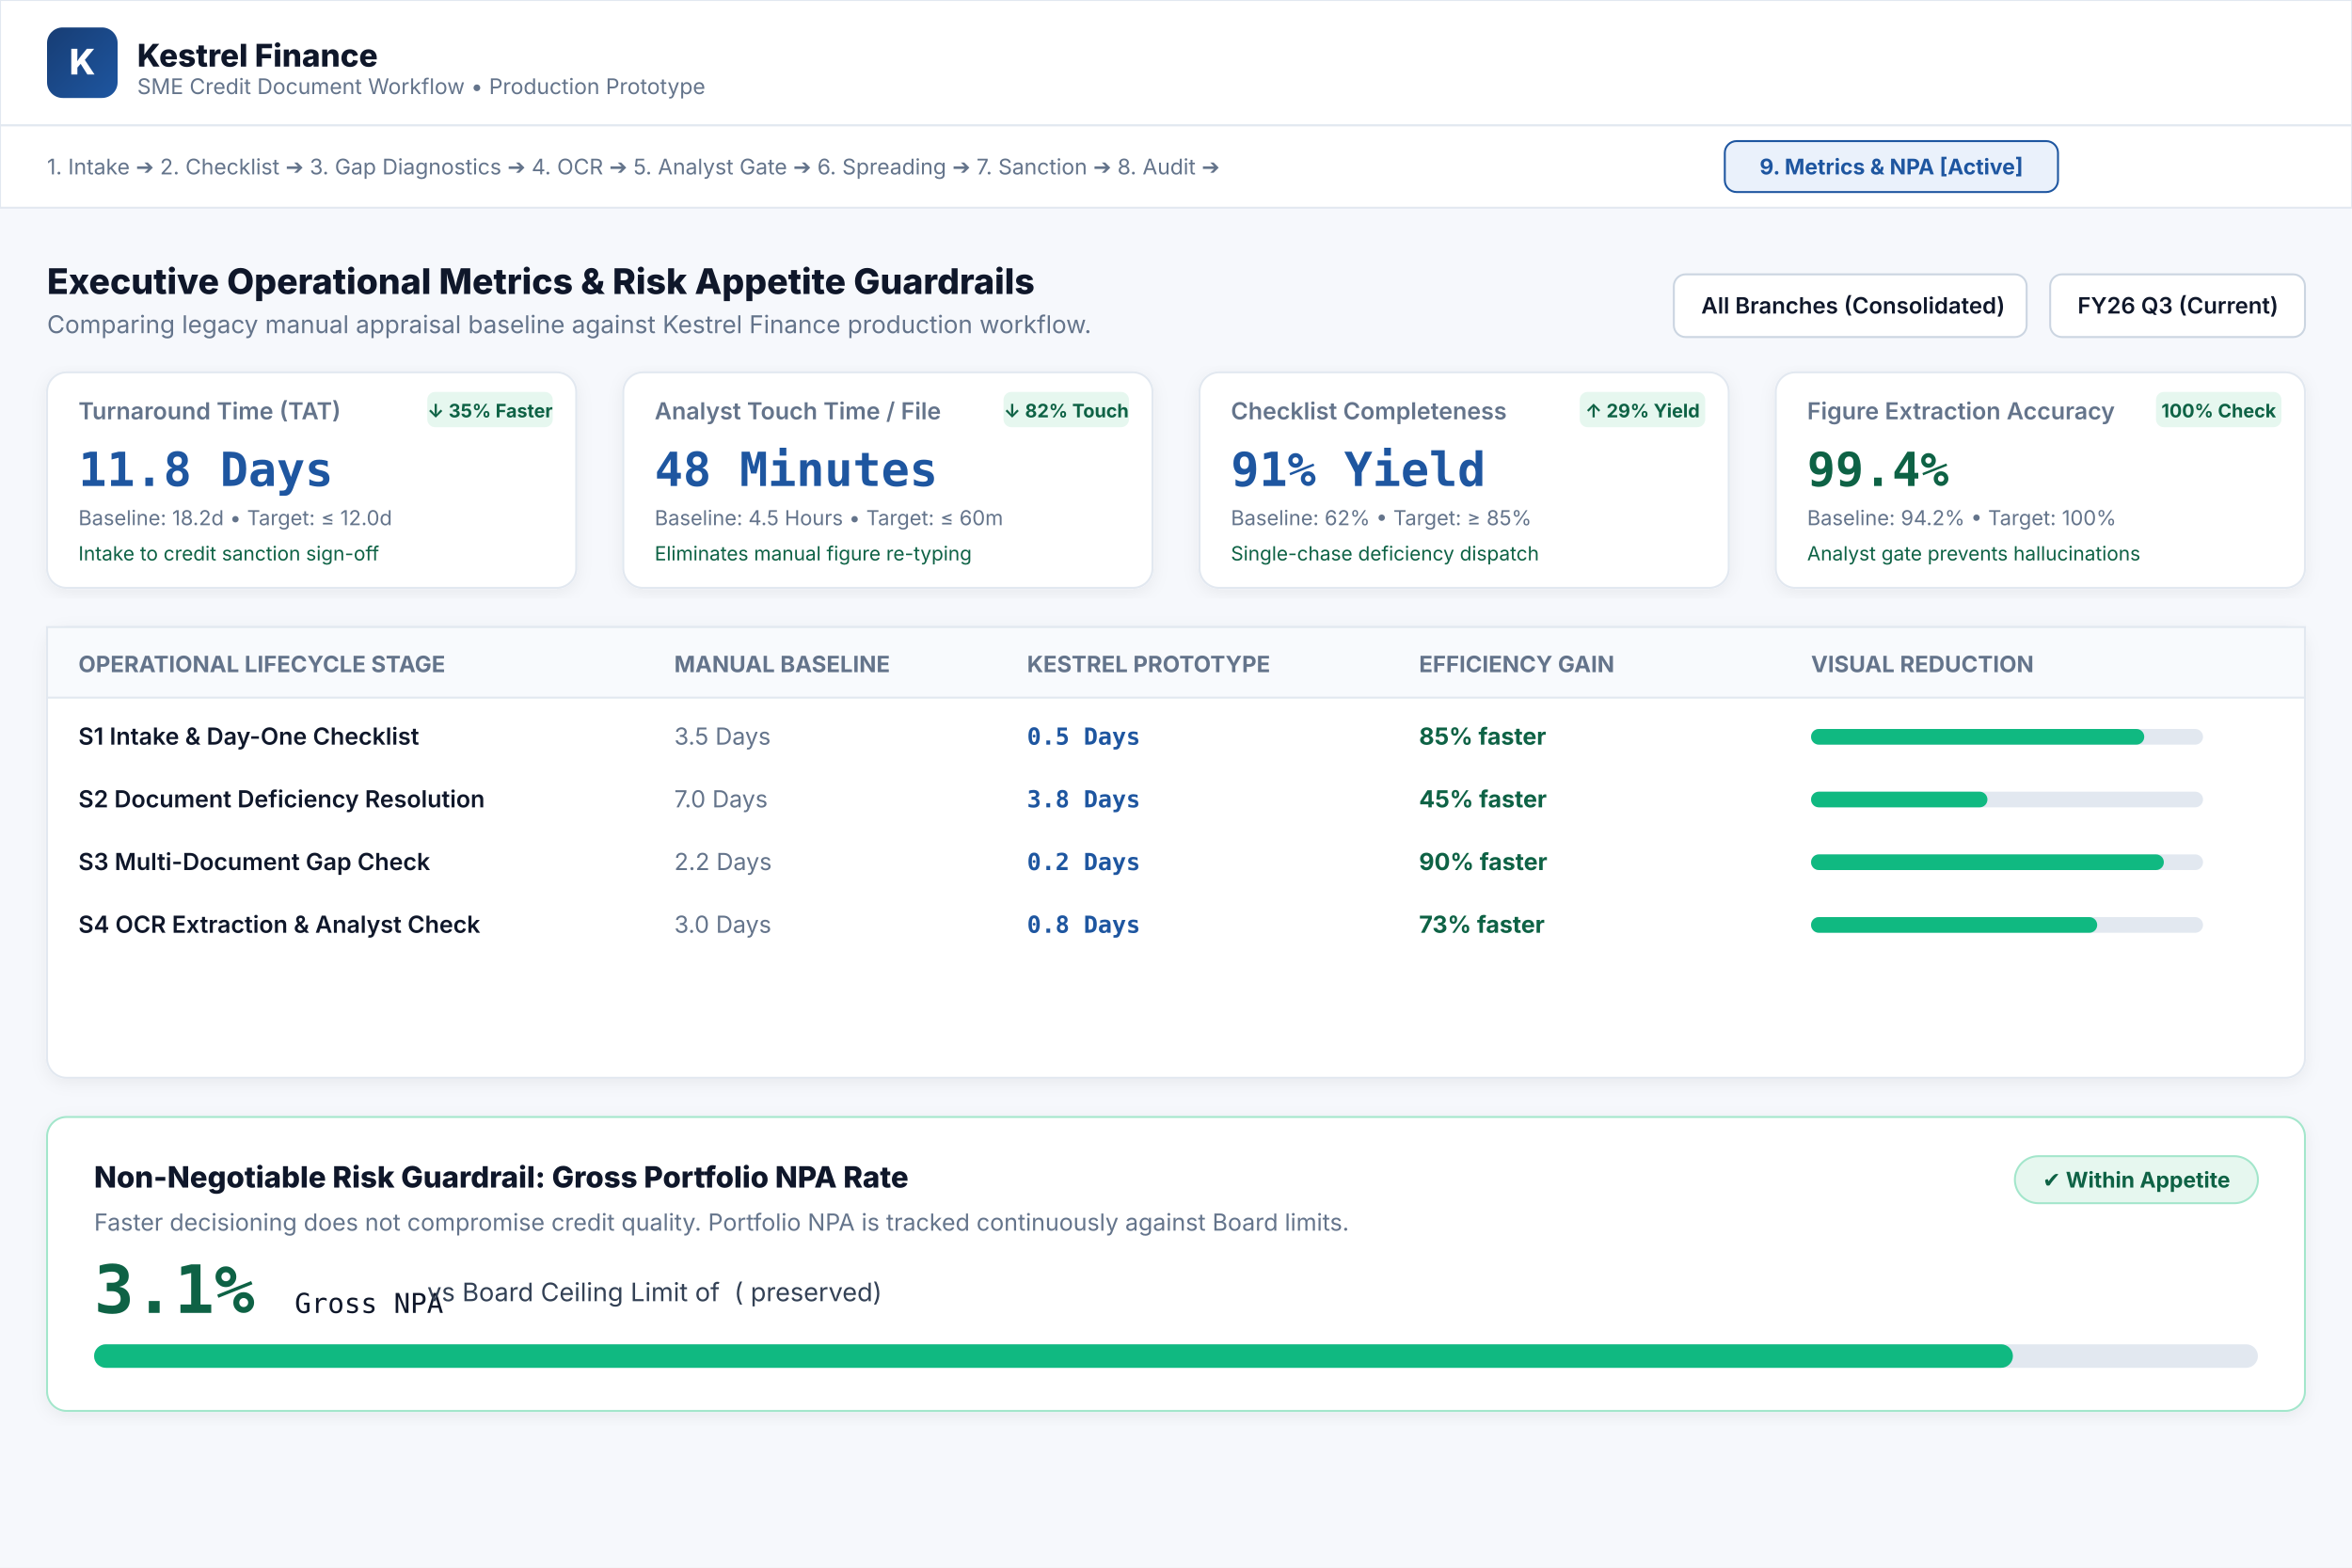
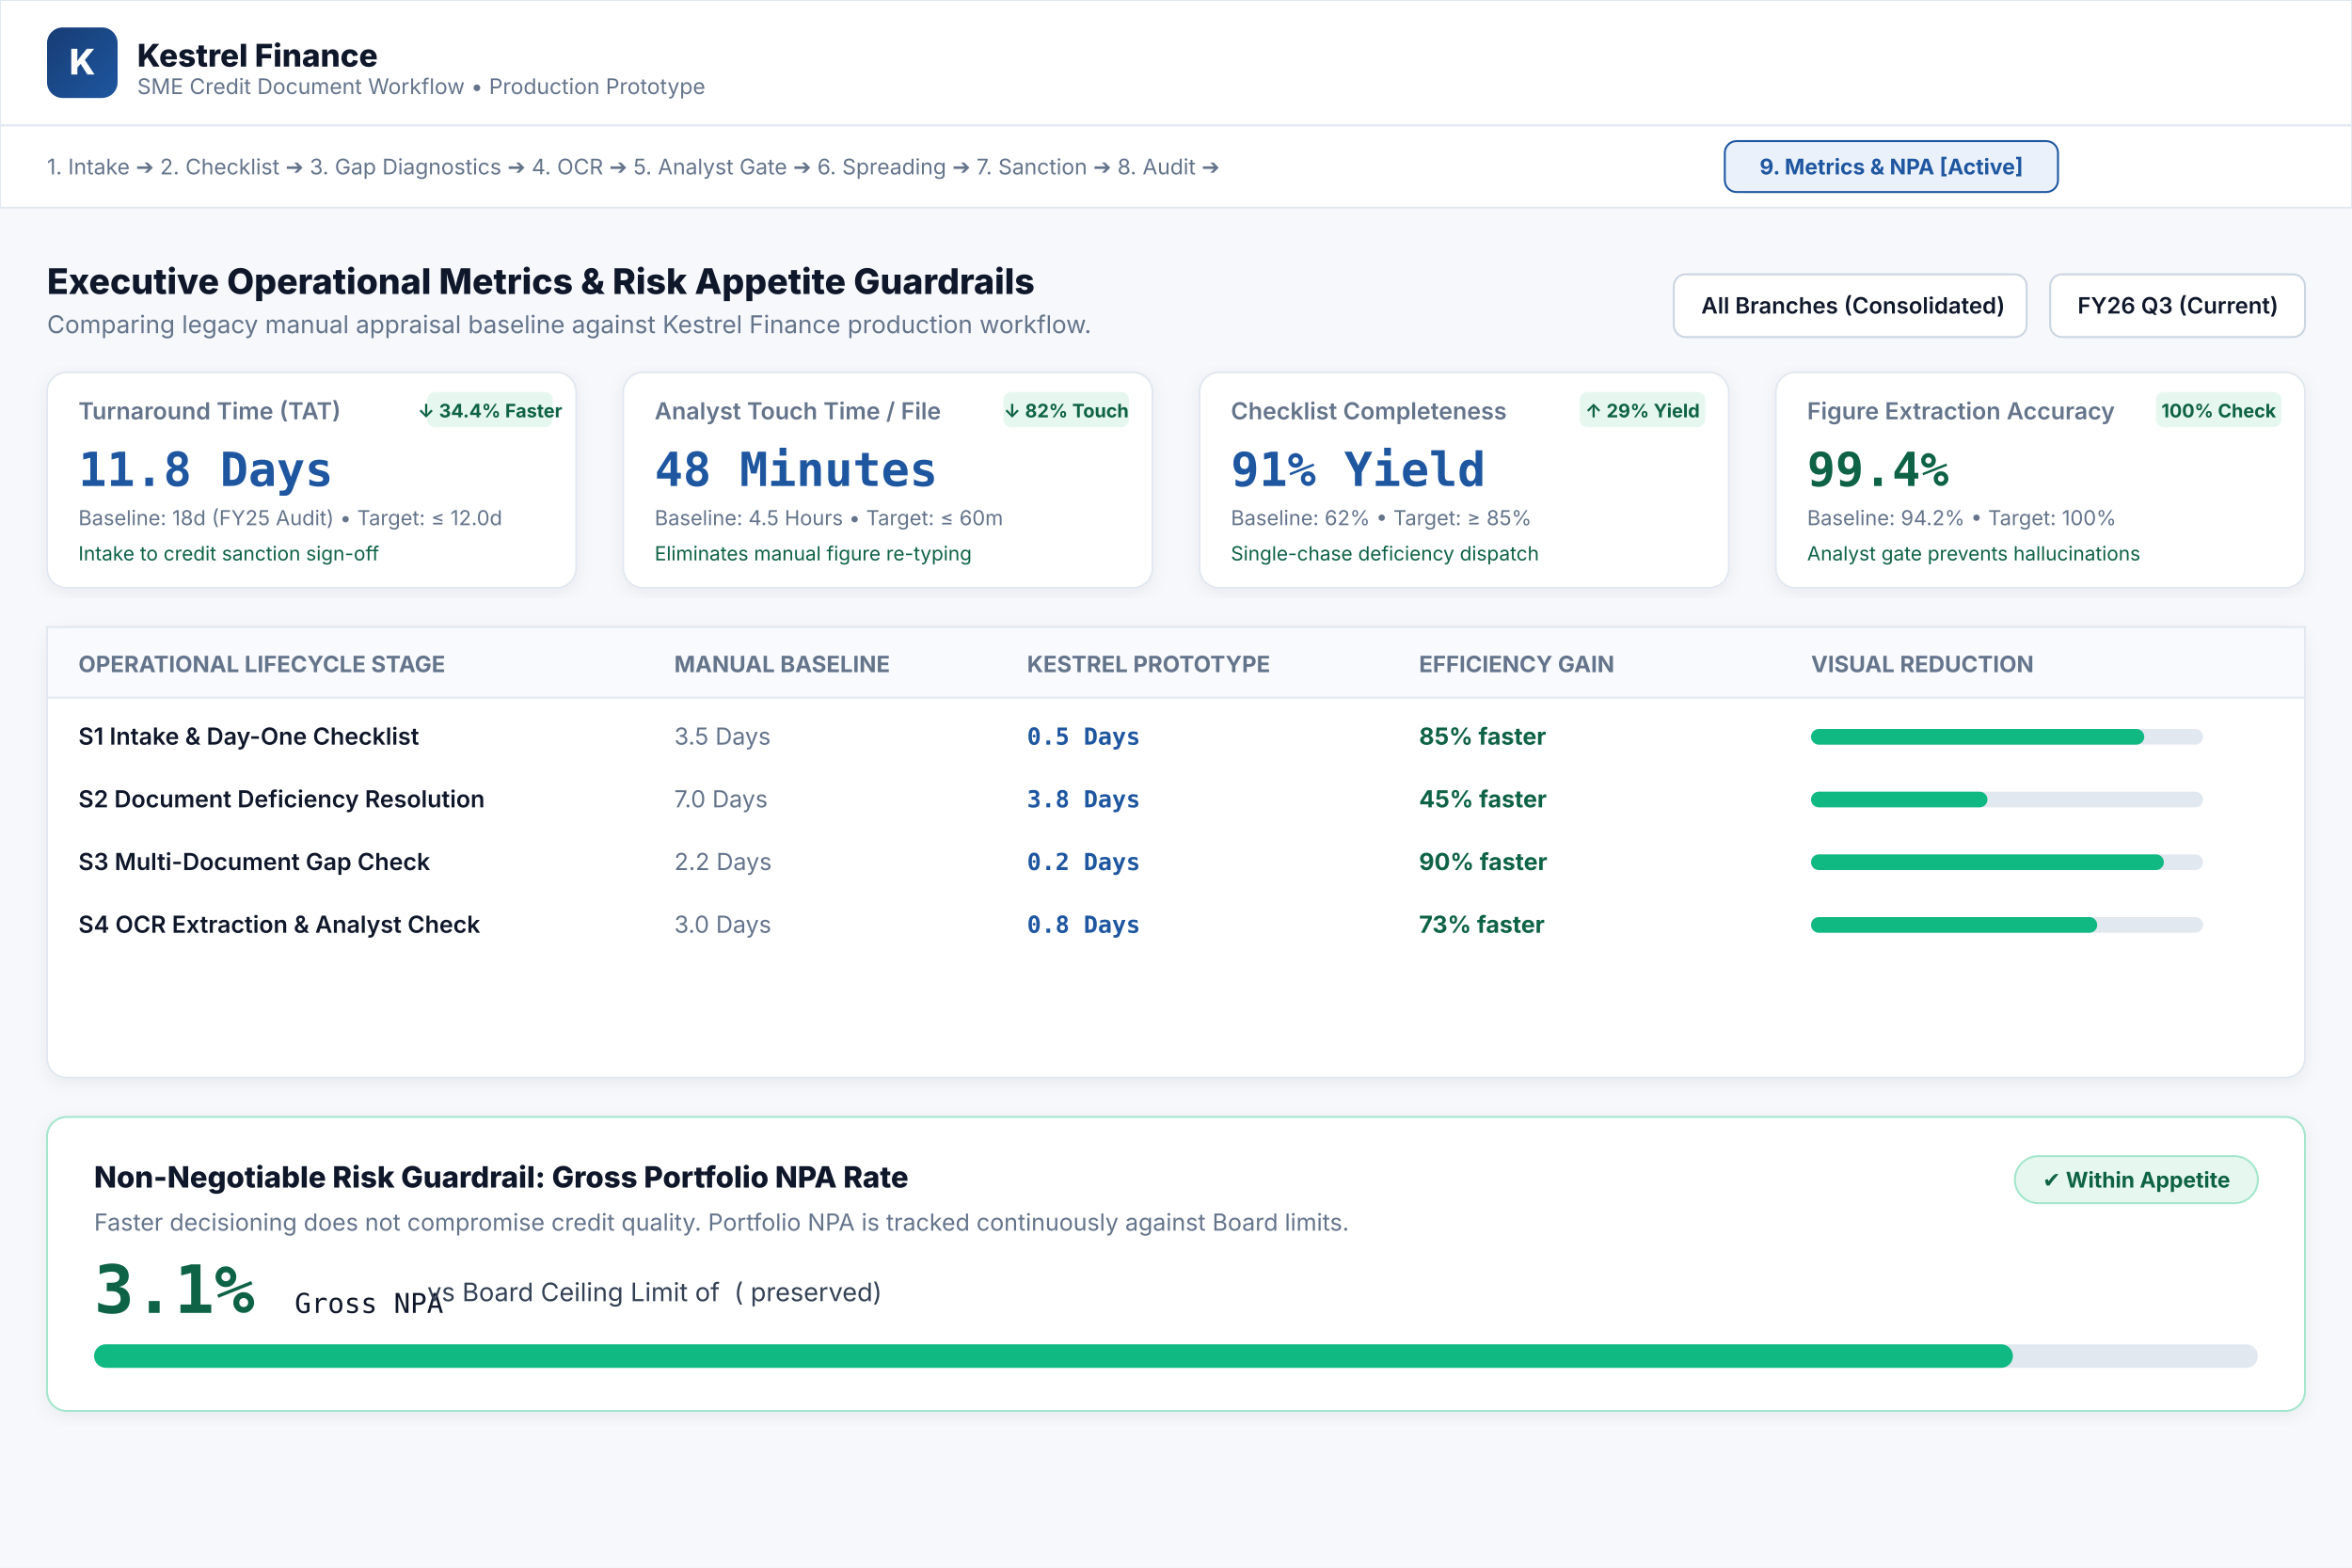
<svg xmlns="http://www.w3.org/2000/svg" width="1200" height="800" viewBox="0 0 1200 800">
  <defs>
    <linearGradient id="headerGrad" x1="0%" y1="0%" x2="100%" y2="100%">
      <stop offset="0%" stop-color="#173d74" />
      <stop offset="100%" stop-color="#1e56a0" />
    </linearGradient>
    <filter id="shadow" x="-5%" y="-5%" width="110%" height="110%">
      <feDropShadow dx="0" dy="2" stdDeviation="4" flood-color="#0f172a" flood-opacity="0.06" />
    </filter>
  </defs>
  <rect width="1200" height="800" fill="#f6f8fc" />
  <rect width="1200" height="64" fill="#ffffff" stroke="#e2e8f0" />
  <rect x="24" y="14" width="36" height="36" rx="8" fill="url(#headerGrad)" />
  <text x="42" y="38" font-family="Inter, sans-serif" font-size="18" font-weight="800" fill="#ffffff" text-anchor="middle">K</text>
  <text x="70" y="34" font-family="Inter, sans-serif" font-size="16" font-weight="800" fill="#0f172a">Kestrel Finance</text>
  <text x="70" y="48" font-family="Inter, sans-serif" font-size="11" fill="#64748b">SME Credit Document Workflow • Production Prototype</text>
  <rect y="64" width="1200" height="42" fill="#ffffff" stroke="#e2e8f0" />
  <text x="24" y="89" font-family="Inter, sans-serif" font-size="11" fill="#64748b">1. Intake ➔ 2. Checklist ➔ 3. Gap Diagnostics ➔ 4. OCR ➔ 5. Analyst Gate ➔ 6. Spreading ➔ 7. Sanction ➔ 8. Audit ➔</text>
  <rect x="880" y="72" width="170" height="26" rx="6" fill="#eaf1fb" stroke="#1e56a0" />
  <text x="965" y="89" font-family="Inter, sans-serif" font-size="11" font-weight="700" fill="#1e56a0" text-anchor="middle">9. Metrics &amp; NPA [Active]</text>
  <g transform="translate(24, 126)">
    <text x="0" y="24" font-family="Inter, sans-serif" font-size="18" font-weight="800" fill="#0f172a">Executive Operational Metrics &amp; Risk Appetite Guardrails</text>
    <text x="0" y="44" font-family="Inter, sans-serif" font-size="12.5" fill="#64748b">Comparing legacy manual appraisal baseline against Kestrel Finance production workflow.</text>
    <rect x="830" y="14" width="180" height="32" rx="6" fill="#ffffff" stroke="#cbd5e1" />
    <text x="844" y="34" font-family="Inter, sans-serif" font-size="11.5" font-weight="600" fill="#0f172a">All Branches (Consolidated)</text>
    <rect x="1022" y="14" width="130" height="32" rx="6" fill="#ffffff" stroke="#cbd5e1" />
    <text x="1036" y="34" font-family="Inter, sans-serif" font-size="11.5" font-weight="600" fill="#0f172a">FY26 Q3 (Current)</text>
    <g transform="translate(0, 64)">
      <rect x="0" y="0" width="270" height="110" rx="10" fill="#ffffff" stroke="#e2e8f0" filter="url(#shadow)" />
      <text x="16" y="24" font-family="Inter, sans-serif" font-size="12" font-weight="600" fill="#64748b">Turnaround Time (TAT)</text>
      <rect x="194" y="10" width="64" height="18" rx="4" fill="#e6f7ef" />
-       <text x="226" y="23" font-family="Inter, sans-serif" font-size="9.5" font-weight="700" fill="#0e6245" text-anchor="middle">↓ 35% Faster</text>
+       <text x="226" y="23" font-family="Inter, sans-serif" font-size="9.5" font-weight="700" fill="#0e6245" text-anchor="middle">↓ 34.4% Faster</text>
      <text x="16" y="58" font-family="JetBrains Mono, monospace" font-size="24" font-weight="800" fill="#1e56a0">11.8 Days</text>
-       <text x="16" y="78" font-family="Inter, sans-serif" font-size="10.5" fill="#64748b">Baseline: 18.2d • Target: ≤ 12.0d</text>
+       <text x="16" y="78" font-family="Inter, sans-serif" font-size="10.5" fill="#64748b">Baseline: 18d (FY25 Audit) • Target: ≤ 12.0d</text>
      <text x="16" y="96" font-family="Inter, sans-serif" font-size="10" fill="#0e6245">Intake to credit sanction sign-off</text>
      <rect x="294" y="0" width="270" height="110" rx="10" fill="#ffffff" stroke="#e2e8f0" filter="url(#shadow)" />
      <text x="310" y="24" font-family="Inter, sans-serif" font-size="12" font-weight="600" fill="#64748b">Analyst Touch Time / File</text>
      <rect x="488" y="10" width="64" height="18" rx="4" fill="#e6f7ef" />
      <text x="520" y="23" font-family="Inter, sans-serif" font-size="9.5" font-weight="700" fill="#0e6245" text-anchor="middle">↓ 82% Touch</text>
      <text x="310" y="58" font-family="JetBrains Mono, monospace" font-size="24" font-weight="800" fill="#1e56a0">48 Minutes</text>
      <text x="310" y="78" font-family="Inter, sans-serif" font-size="10.5" fill="#64748b">Baseline: 4.5 Hours • Target: ≤ 60m</text>
      <text x="310" y="96" font-family="Inter, sans-serif" font-size="10" fill="#0e6245">Eliminates manual figure re-typing</text>
      <rect x="588" y="0" width="270" height="110" rx="10" fill="#ffffff" stroke="#e2e8f0" filter="url(#shadow)" />
      <text x="604" y="24" font-family="Inter, sans-serif" font-size="12" font-weight="600" fill="#64748b">Checklist Completeness</text>
      <rect x="782" y="10" width="64" height="18" rx="4" fill="#e6f7ef" />
      <text x="814" y="23" font-family="Inter, sans-serif" font-size="9.5" font-weight="700" fill="#0e6245" text-anchor="middle">↑ 29% Yield</text>
      <text x="604" y="58" font-family="JetBrains Mono, monospace" font-size="24" font-weight="800" fill="#1e56a0">91% Yield</text>
      <text x="604" y="78" font-family="Inter, sans-serif" font-size="10.5" fill="#64748b">Baseline: 62% • Target: ≥ 85%</text>
      <text x="604" y="96" font-family="Inter, sans-serif" font-size="10" fill="#0e6245">Single-chase deficiency dispatch</text>
      <rect x="882" y="0" width="270" height="110" rx="10" fill="#ffffff" stroke="#e2e8f0" filter="url(#shadow)" />
      <text x="898" y="24" font-family="Inter, sans-serif" font-size="12" font-weight="600" fill="#64748b">Figure Extraction Accuracy</text>
      <rect x="1076" y="10" width="64" height="18" rx="4" fill="#e6f7ef" />
      <text x="1108" y="23" font-family="Inter, sans-serif" font-size="9.5" font-weight="700" fill="#0e6245" text-anchor="middle">100% Check</text>
      <text x="898" y="58" font-family="JetBrains Mono, monospace" font-size="24" font-weight="800" fill="#0e6245">99.4%</text>
      <text x="898" y="78" font-family="Inter, sans-serif" font-size="10.5" fill="#64748b">Baseline: 94.2% • Target: 100%</text>
      <text x="898" y="96" font-family="Inter, sans-serif" font-size="10" fill="#0e6245">Analyst gate prevents hallucinations</text>
    </g>
    <g transform="translate(0, 194)">
      <rect x="0" y="0" width="1152" height="230" rx="10" fill="#ffffff" stroke="#e2e8f0" filter="url(#shadow)" />
      <rect x="0" y="0" width="1152" height="36" rx="10 10 0 0" fill="#f8fafd" stroke="#e2e8f0" />
      <text x="16" y="23" font-family="Inter, sans-serif" font-size="11.5" font-weight="700" fill="#64748b">OPERATIONAL LIFECYCLE STAGE</text>
      <text x="320" y="23" font-family="Inter, sans-serif" font-size="11.5" font-weight="700" fill="#64748b">MANUAL BASELINE</text>
      <text x="500" y="23" font-family="Inter, sans-serif" font-size="11.5" font-weight="700" fill="#64748b">KESTREL PROTOTYPE</text>
      <text x="700" y="23" font-family="Inter, sans-serif" font-size="11.5" font-weight="700" fill="#64748b">EFFICIENCY GAIN</text>
      <text x="900" y="23" font-family="Inter, sans-serif" font-size="11.5" font-weight="700" fill="#64748b">VISUAL REDUCTION</text>
      <text x="16" y="60" font-family="Inter, sans-serif" font-size="12" font-weight="600" fill="#0f172a">S1 Intake &amp; Day-One Checklist</text>
      <text x="320" y="60" font-family="Inter, sans-serif" font-size="12" fill="#64748b">3.5 Days</text>
      <text x="500" y="60" font-family="JetBrains Mono, monospace" font-size="12" font-weight="700" fill="#1e56a0">0.5 Days</text>
      <text x="700" y="60" font-family="Inter, sans-serif" font-size="12" font-weight="700" fill="#0e6245">85% faster</text>
      <rect x="900" y="52" width="200" height="8" rx="4" fill="#e2e8f0" />
      <rect x="900" y="52" width="170" height="8" rx="4" fill="#10b981" />
      <text x="16" y="92" font-family="Inter, sans-serif" font-size="12" font-weight="600" fill="#0f172a">S2 Document Deficiency Resolution</text>
      <text x="320" y="92" font-family="Inter, sans-serif" font-size="12" fill="#64748b">7.0 Days</text>
      <text x="500" y="92" font-family="JetBrains Mono, monospace" font-size="12" font-weight="700" fill="#1e56a0">3.8 Days</text>
      <text x="700" y="92" font-family="Inter, sans-serif" font-size="12" font-weight="700" fill="#0e6245">45% faster</text>
      <rect x="900" y="84" width="200" height="8" rx="4" fill="#e2e8f0" />
      <rect x="900" y="84" width="90" height="8" rx="4" fill="#10b981" />
      <text x="16" y="124" font-family="Inter, sans-serif" font-size="12" font-weight="600" fill="#0f172a">S3 Multi-Document Gap Check</text>
      <text x="320" y="124" font-family="Inter, sans-serif" font-size="12" fill="#64748b">2.2 Days</text>
      <text x="500" y="124" font-family="JetBrains Mono, monospace" font-size="12" font-weight="700" fill="#1e56a0">0.2 Days</text>
      <text x="700" y="124" font-family="Inter, sans-serif" font-size="12" font-weight="700" fill="#0e6245">90% faster</text>
      <rect x="900" y="116" width="200" height="8" rx="4" fill="#e2e8f0" />
      <rect x="900" y="116" width="180" height="8" rx="4" fill="#10b981" />
      <text x="16" y="156" font-family="Inter, sans-serif" font-size="12" font-weight="600" fill="#0f172a">S4 OCR Extraction &amp; Analyst Check</text>
      <text x="320" y="156" font-family="Inter, sans-serif" font-size="12" fill="#64748b">3.0 Days</text>
      <text x="500" y="156" font-family="JetBrains Mono, monospace" font-size="12" font-weight="700" fill="#1e56a0">0.8 Days</text>
      <text x="700" y="156" font-family="Inter, sans-serif" font-size="12" font-weight="700" fill="#0e6245">73% faster</text>
      <rect x="900" y="148" width="200" height="8" rx="4" fill="#e2e8f0" />
      <rect x="900" y="148" width="146" height="8" rx="4" fill="#10b981" />
    </g>
    <g transform="translate(0, 444)">
      <rect x="0" y="0" width="1152" height="150" rx="10" fill="#ffffff" stroke="#a3e6cb" filter="url(#shadow)" />
      <g transform="translate(24, 20)">
        <text x="0" y="16" font-family="Inter, sans-serif" font-size="15" font-weight="800" fill="#0f172a">Non-Negotiable Risk Guardrail: Gross Portfolio NPA Rate</text>
        <rect x="980" y="0" width="124" height="24" rx="12" fill="#e6f7ef" stroke="#a3e6cb" />
        <text x="1042" y="16" font-family="Inter, sans-serif" font-size="11" font-weight="700" fill="#0e6245" text-anchor="middle">✔ Within Appetite</text>
        <text x="0" y="38" font-family="Inter, sans-serif" font-size="12" fill="#64748b">Faster decisioning does not compromise credit quality. Portfolio NPA is tracked continuously against Board limits.</text>
        <text x="0" y="80" font-family="JetBrains Mono, monospace" font-size="34" font-weight="800" fill="#0e6245">3.1% <tspan font-size="14" font-weight="500" fill="#0f172a">Gross NPA</tspan>
        </text>
        <text x="170" y="74" font-family="Inter, sans-serif" font-size="13" fill="#334155">vs Board Ceiling Limit of <strong>3.5%</strong> (<strong style="fill: #0e6245;">0.4% safe risk headroom</strong> preserved)</text>
        <rect x="0" y="96" width="1104" height="12" rx="6" fill="#e2e8f0" />
        <rect x="0" y="96" width="979" height="12" rx="6" fill="#10b981" />
      </g>
    </g>
  </g>
</svg>
